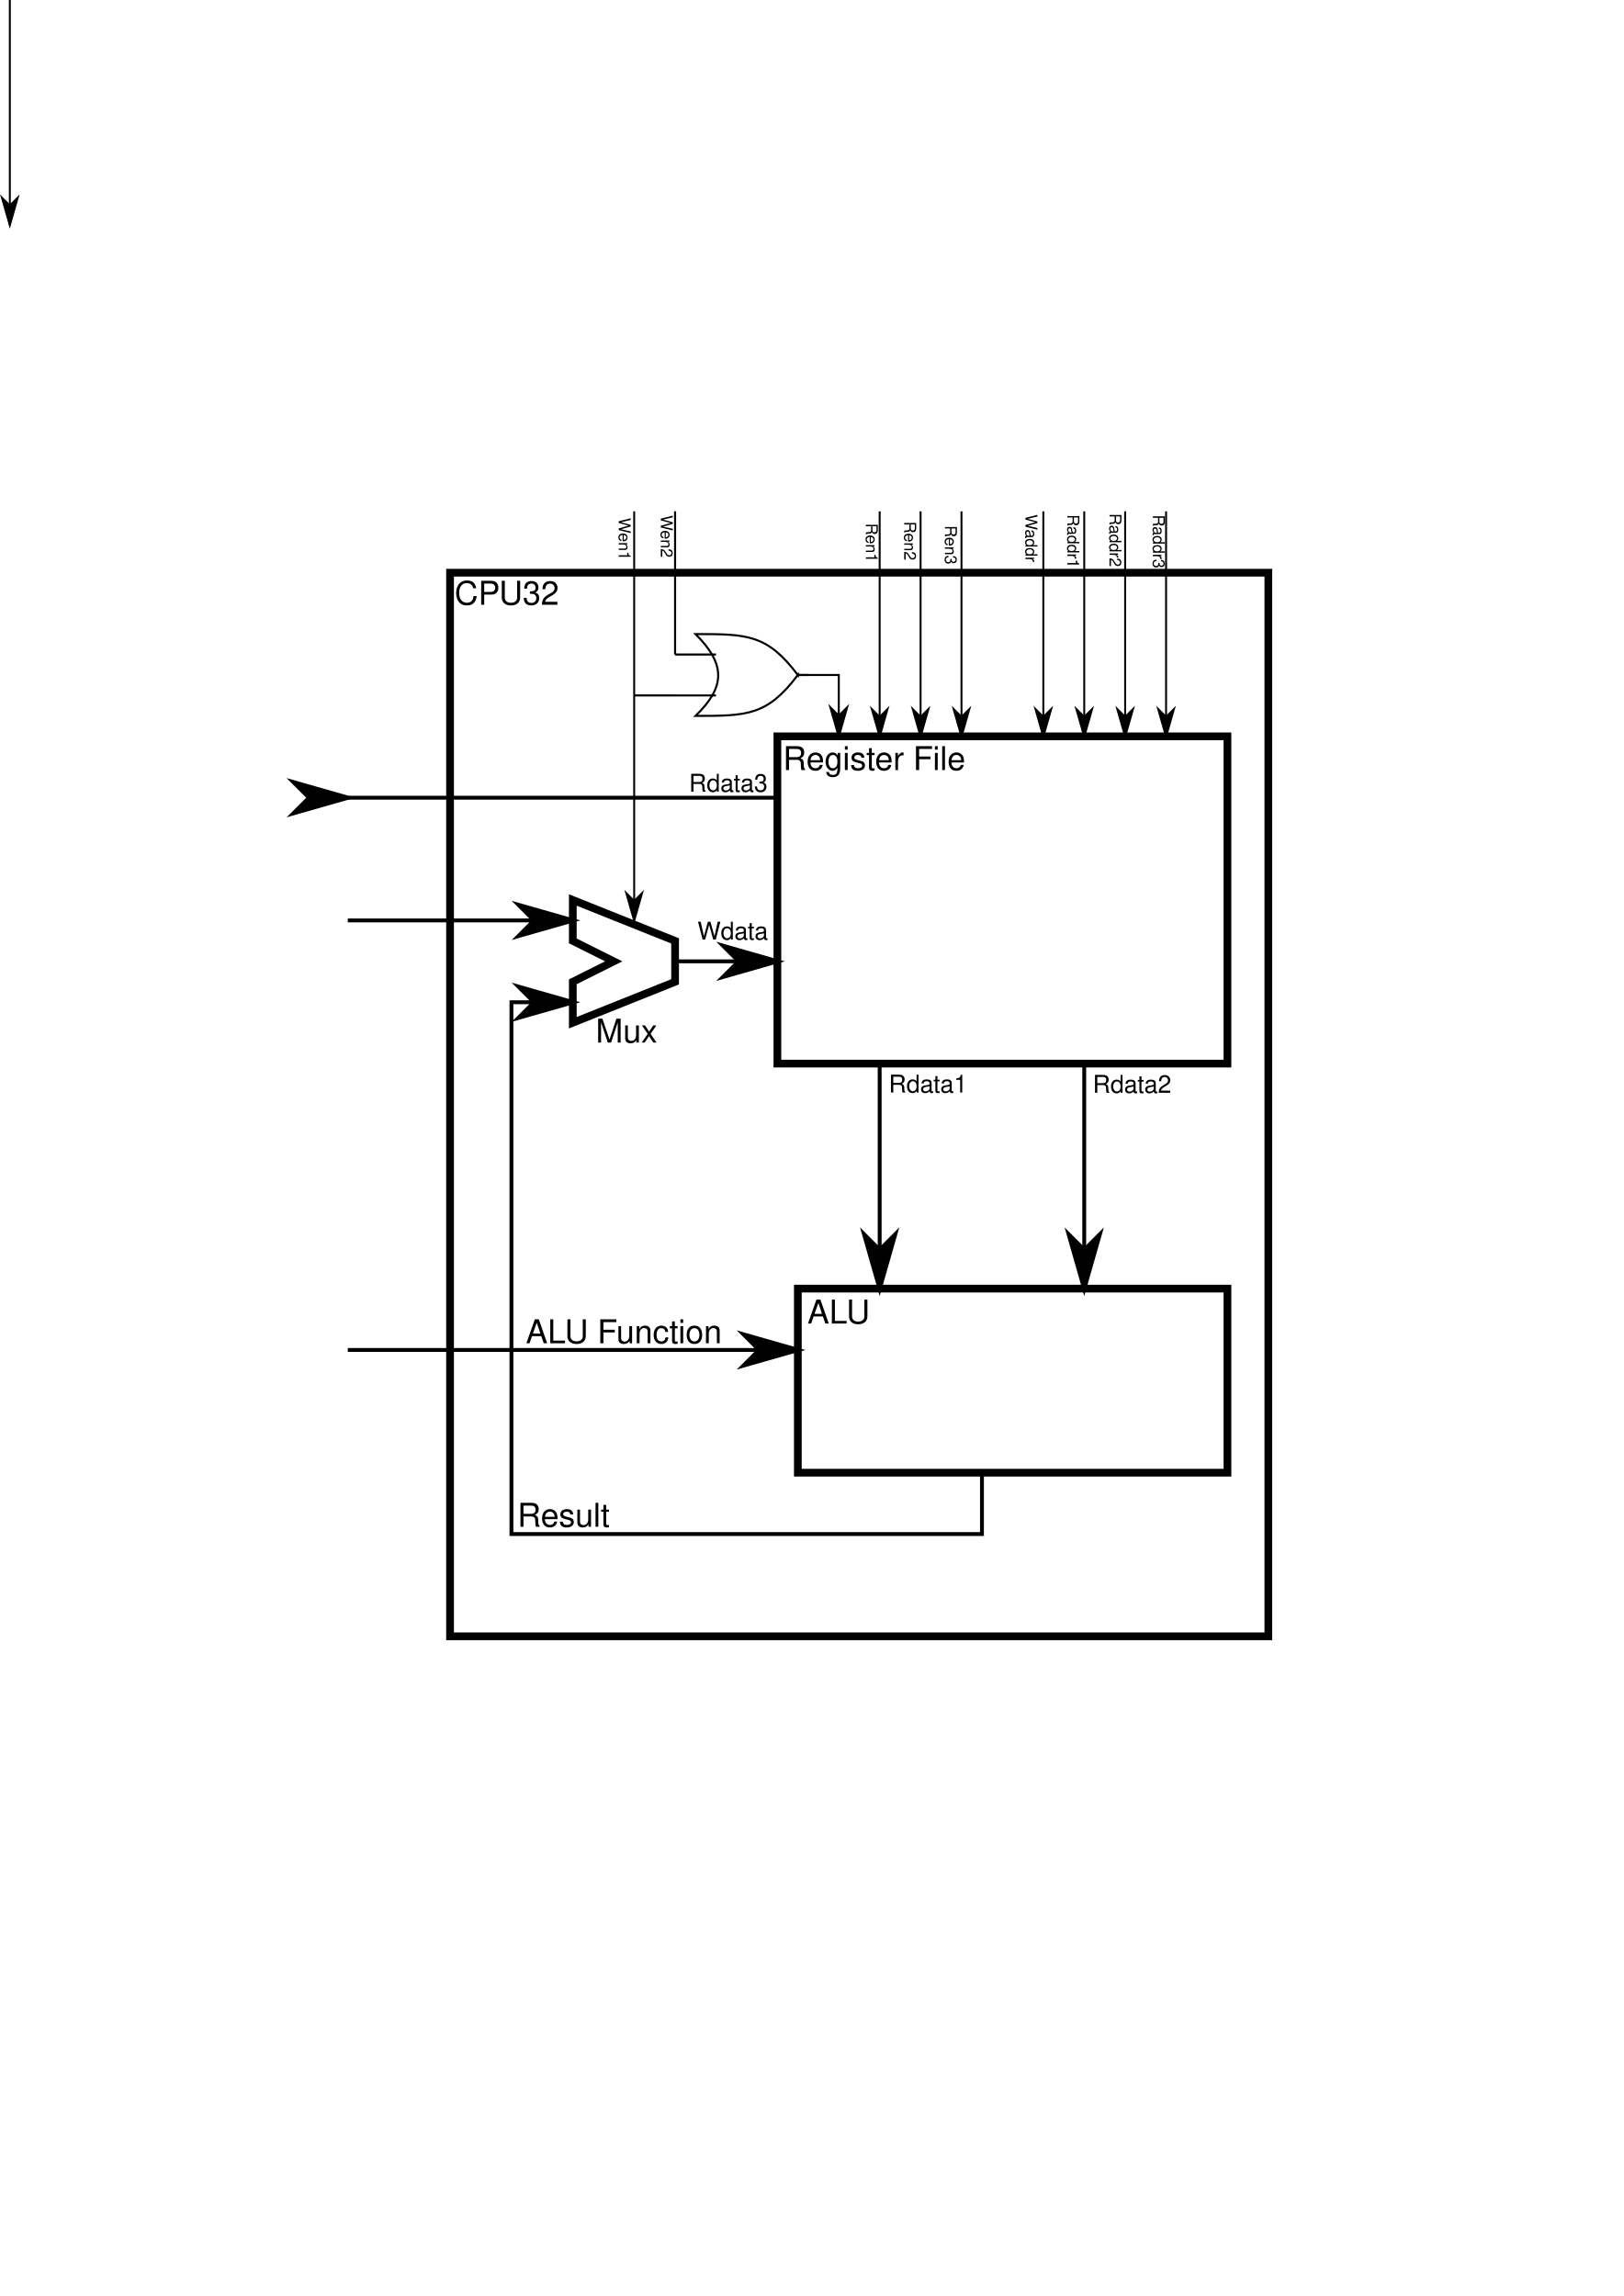
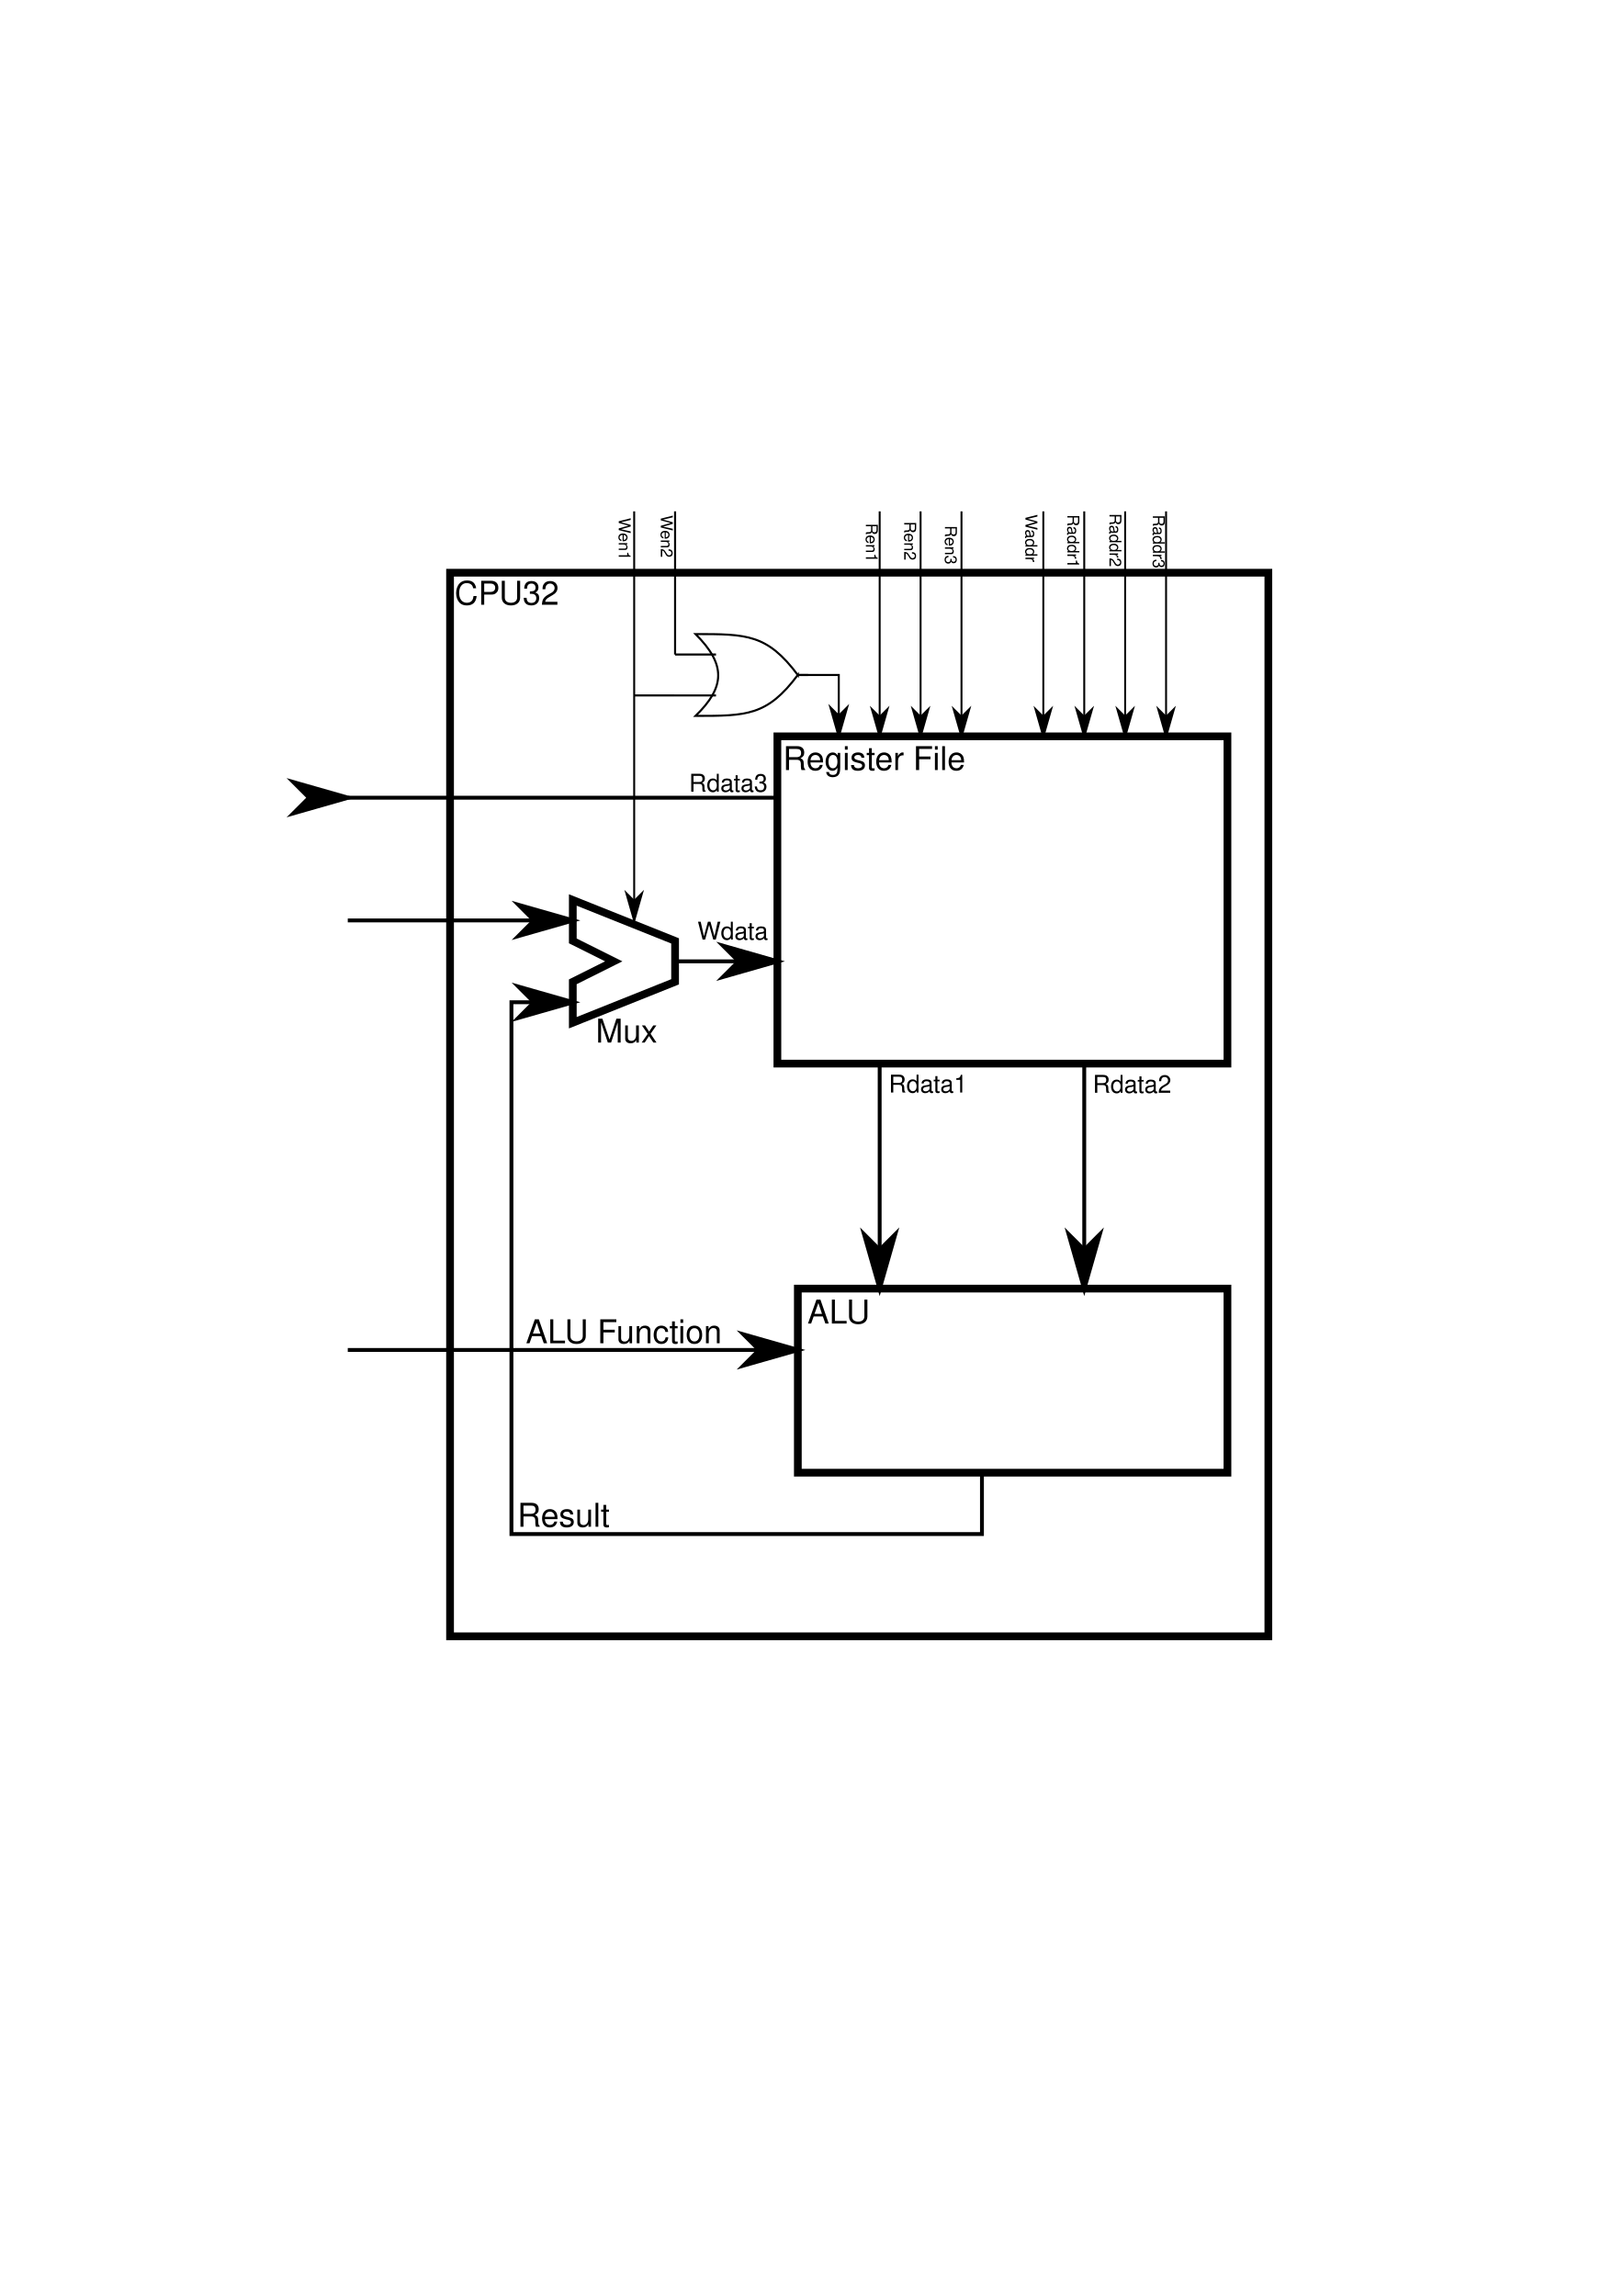
<svg xmlns="http://www.w3.org/2000/svg" width="210mm" height="297mm" viewBox="0 0 210 297" version="1.1" id="svg5">
  <defs id="defs2">
    <marker style="overflow:visible" id="Arrow1Lstart" refX="0.0" refY="0.0" orient="auto">
      <path transform="scale(0.8) translate(12.5,0)" style="fill-rule:evenodd;fill:context-stroke;stroke:context-stroke;stroke-width:1.0pt" d="M 0.0,0.0 L 5.0,-5.0 L -12.5,0.0 L 5.0,5.0 L 0.0,0.0 z " id="path1047" />
    </marker>
    <marker style="overflow:visible;" id="Arrow1Lend" refX="0.0" refY="0.0" orient="auto">
      <path transform="scale(0.8) rotate(180) translate(12.5,0)" style="fill-rule:evenodd;fill:context-stroke;stroke:context-stroke;stroke-width:1.0pt;" d="M 0.0,0.0 L 5.0,-5.0 L -12.5,0.0 L 5.0,5.0 L 0.0,0.0 z " id="path6936" />
    </marker>
    <marker style="overflow:visible" id="Arrow1Lend-3" refX="0" refY="0" orient="auto">
      <path transform="matrix(-0.8,0,0,-0.8,-10,0)" style="fill:context-stroke;fill-rule:evenodd;stroke:context-stroke;stroke-width:1pt" d="M 0,0 5,-5 -12.5,0 5,5 Z" id="path6936-6" />
    </marker>
    <marker style="overflow:visible" id="Arrow1Lend-0" refX="0" refY="0" orient="auto">
      <path transform="matrix(-0.8,0,0,-0.8,-10,0)" style="fill:context-stroke;fill-rule:evenodd;stroke:context-stroke;stroke-width:1pt" d="M 0,0 5,-5 -12.5,0 5,5 Z" id="path6936-2" />
    </marker>
    <marker style="overflow:visible" id="Arrow1Lend-8" refX="0" refY="0" orient="auto">
      <path transform="matrix(-0.8,0,0,-0.8,-10,0)" style="fill:context-stroke;fill-rule:evenodd;stroke:context-stroke;stroke-width:1pt" d="M 0,0 5,-5 -12.5,0 5,5 Z" id="path6936-3" />
    </marker>
    <marker style="overflow:visible" id="Arrow1Lend-05" refX="0" refY="0" orient="auto">
      <path transform="matrix(-0.8,0,0,-0.8,-10,0)" style="fill:context-stroke;fill-rule:evenodd;stroke:context-stroke;stroke-width:1pt" d="M 0,0 5,-5 -12.5,0 5,5 Z" id="path6936-22" />
    </marker>
    <marker style="overflow:visible" id="Arrow1Lend-37" refX="0" refY="0" orient="auto">
      <path transform="matrix(-0.8,0,0,-0.8,-10,0)" style="fill:context-stroke;fill-rule:evenodd;stroke:context-stroke;stroke-width:1pt" d="M 0,0 5,-5 -12.5,0 5,5 Z" id="path6936-9" />
    </marker>
    <marker style="overflow:visible" id="Arrow1Lend-2" refX="0" refY="0" orient="auto">
      <path transform="matrix(-0.8,0,0,-0.8,-10,0)" style="fill:context-stroke;fill-rule:evenodd;stroke:context-stroke;stroke-width:1pt" d="M 0,0 5,-5 -12.5,0 5,5 Z" id="path6936-39" />
    </marker>
    <marker style="overflow:visible" id="Arrow1Lend-03" refX="0" refY="0" orient="auto">
      <path transform="matrix(-0.8,0,0,-0.8,-10,0)" style="fill:context-stroke;fill-rule:evenodd;stroke:context-stroke;stroke-width:1pt" d="M 0,0 5,-5 -12.5,0 5,5 Z" id="path6936-98" />
    </marker>
    <marker style="overflow:visible" id="Arrow1Lend-5" refX="0" refY="0" orient="auto">
      <path transform="matrix(-0.8,0,0,-0.8,-10,0)" style="fill:context-stroke;fill-rule:evenodd;stroke:context-stroke;stroke-width:1pt" d="M 0,0 5,-5 -12.5,0 5,5 Z" id="path6936-7" />
    </marker>
    <marker style="overflow:visible" id="Arrow1Lend-7" refX="0" refY="0" orient="auto">
      <path transform="matrix(-0.8,0,0,-0.8,-10,0)" style="fill:context-stroke;fill-rule:evenodd;stroke:context-stroke;stroke-width:1pt" d="M 0,0 5,-5 -12.5,0 5,5 Z" id="path6936-0" />
    </marker>
    <marker style="overflow:visible" id="Arrow1Lend-9" refX="0" refY="0" orient="auto">
      <path transform="matrix(-0.8,0,0,-0.8,-10,0)" style="fill:context-stroke;fill-rule:evenodd;stroke:context-stroke;stroke-width:1pt" d="M 0,0 5,-5 -12.5,0 5,5 Z" id="path6936-99" />
    </marker>
  </defs>
  <g id="layer1">
    <rect id="rect31" width="105.833" height="137.583" x="58.208" y="74.083" style="stroke-width:1;fill:none;fill-opacity:1;opacity:1;stroke:#000000;stroke-opacity:1;stroke-miterlimit:4;stroke-dasharray:none" />
    <text xml:space="preserve" style="font-style:normal;font-variant:normal;font-weight:normal;font-stretch:normal;font-size:4.233px;line-height:1.25;font-family:Helvetica;-inkscape-font-specification:'Helvetica, Normal';font-variant-ligatures:normal;font-variant-caps:normal;font-variant-numeric:normal;font-variant-east-asian:normal;fill:#000000;fill-opacity:1;stroke:none;stroke-width:0.265" x="58.791" y="78.223" id="text2615">
      <tspan id="tspan2613" style="font-style:normal;font-variant:normal;font-weight:normal;font-stretch:normal;font-size:4.233px;font-family:Helvetica;-inkscape-font-specification:'Helvetica, Normal';font-variant-ligatures:normal;font-variant-caps:normal;font-variant-numeric:normal;font-variant-east-asian:normal;stroke-width:0.265" x="58.791" y="78.223">CPU32</tspan>
    </text>
    <rect style="opacity:1;fill:none;fill-opacity:1;stroke:#000000;stroke-width:1;stroke-miterlimit:4;stroke-dasharray:none;stroke-opacity:1" id="rect3133" width="55.562" height="23.812" x="103.188" y="166.688" />
    <rect style="opacity:1;fill:none;fill-opacity:1;stroke:#000000;stroke-width:1;stroke-miterlimit:4;stroke-dasharray:none;stroke-opacity:1" id="rect3135" width="58.208" height="42.333" x="100.542" y="95.25" />
    <text xml:space="preserve" style="font-style:normal;font-variant:normal;font-weight:normal;font-stretch:normal;font-size:4.233px;line-height:1.25;font-family:Helvetica;-inkscape-font-specification:'Helvetica, Normal';font-variant-ligatures:normal;font-variant-caps:normal;font-variant-numeric:normal;font-variant-east-asian:normal;fill:#000000;fill-opacity:1;stroke:none;stroke-width:0.265" x="101.265" y="99.615" id="text4231">
      <tspan id="tspan4229" style="font-style:normal;font-variant:normal;font-weight:normal;font-stretch:normal;font-size:4.233px;font-family:Helvetica;-inkscape-font-specification:'Helvetica, Normal';font-variant-ligatures:normal;font-variant-caps:normal;font-variant-numeric:normal;font-variant-east-asian:normal;stroke-width:0.265" x="101.265" y="99.615">Register File</tspan>
    </text>
    <text xml:space="preserve" style="font-style:normal;font-variant:normal;font-weight:normal;font-stretch:normal;font-size:4.233px;line-height:1.25;font-family:Helvetica;-inkscape-font-specification:'Helvetica, Normal';font-variant-ligatures:normal;font-variant-caps:normal;font-variant-numeric:normal;font-variant-east-asian:normal;fill:#000000;fill-opacity:1;stroke:none;stroke-width:0.265" x="104.421" y="171.208" id="text6215">
      <tspan id="tspan6213" style="font-style:normal;font-variant:normal;font-weight:normal;font-stretch:normal;font-size:4.233px;font-family:Helvetica;-inkscape-font-specification:'Helvetica, Normal';font-variant-ligatures:normal;font-variant-caps:normal;font-variant-numeric:normal;font-variant-east-asian:normal;stroke-width:0.265" x="104.421" y="171.208">ALU</tspan>
    </text>
    <path style="fill:none;stroke:#000000;stroke-width:0.5;stroke-linecap:butt;stroke-linejoin:miter;stroke-opacity:1;stroke-miterlimit:4;stroke-dasharray:none;marker-end:url(#Arrow1Lend)" d="m 113.771,137.583 c 0,29.104 0,29.104 0,29.104" id="path6792" />
    <path style="fill:none;stroke:#000000;stroke-width:0.5;stroke-linecap:butt;stroke-linejoin:miter;stroke-miterlimit:4;stroke-dasharray:none;stroke-opacity:1;marker-mid:url(#Arrow1Lend);marker-end:url(#Arrow1Lend)" d="m 140.229,137.583 c 0,29.104 0,29.104 0,29.104" id="path6794" />
    <path style="fill:none;stroke:#000000;stroke-width:1;stroke-linecap:butt;stroke-linejoin:miter;stroke-miterlimit:4;stroke-dasharray:none;stroke-opacity:1" d="m 74.083,116.417 v 5.292 l 5.292,2.646 -5.292,2.646 v 5.292 l 13.229,-5.292 v -5.292 z" id="path1092" />
    <path style="fill:none;stroke:#000000;stroke-width:0.5;stroke-linecap:butt;stroke-linejoin:miter;stroke-opacity:1;marker-end:url(#Arrow1Lend);stroke-miterlimit:4;stroke-dasharray:none" d="M 87.312,124.354 H 100.542" id="path1207" />
    <path style="fill:none;stroke:#000000;stroke-width:0.5;stroke-linecap:butt;stroke-linejoin:miter;stroke-opacity:1;stroke-miterlimit:4;stroke-dasharray:none;marker-end:url(#Arrow1Lend)" d="m 127,190.5 v 7.938 H 66.146 v -68.792 h 7.938 v 0" id="path1209" />
    <path style="fill:none;stroke:#000000;stroke-width:0.5;stroke-linecap:butt;stroke-linejoin:miter;stroke-opacity:1;stroke-miterlimit:4;stroke-dasharray:none;marker-end:url(#Arrow1Lend)" d="m 44.979,119.062 h 29.104 v 0" id="path1380" />
    <path style="fill:none;stroke:#000000;stroke-width:0.5;stroke-linecap:butt;stroke-linejoin:miter;stroke-opacity:1;stroke-miterlimit:4;stroke-dasharray:none;marker-end:url(#Arrow1Lstart)" d="M 100.542,103.188 H 44.979 v 0" id="path1045" />
    <text xml:space="preserve" style="font-style:normal;font-variant:normal;font-weight:normal;font-stretch:normal;font-size:4.233px;line-height:1.25;font-family:Helvetica;-inkscape-font-specification:'Helvetica, Normal';font-variant-ligatures:normal;font-variant-caps:normal;font-variant-numeric:normal;font-variant-east-asian:normal;fill:#000000;fill-opacity:1;stroke:none;stroke-width:0.265" x="77.051" y="134.864" id="text1947">
      <tspan id="tspan1945" style="font-style:normal;font-variant:normal;font-weight:normal;font-stretch:normal;font-size:4.233px;font-family:Helvetica;-inkscape-font-specification:'Helvetica, Normal';font-variant-ligatures:normal;font-variant-caps:normal;font-variant-numeric:normal;font-variant-east-asian:normal;stroke-width:0.265" x="77.051" y="134.864">Mux</tspan>
    </text>
    <path style="fill:none;stroke:#000000;stroke-width:0.5;stroke-linecap:butt;stroke-linejoin:miter;stroke-opacity:1;stroke-miterlimit:4;stroke-dasharray:none;marker-end:url(#Arrow1Lend)" d="m 44.979,174.625 c 58.208,0 58.208,0 58.208,0" id="path2266" />
    <text xml:space="preserve" style="font-style:normal;font-variant:normal;font-weight:normal;font-stretch:normal;font-size:4.233px;line-height:1.25;font-family:Helvetica;-inkscape-font-specification:'Helvetica, Normal';font-variant-ligatures:normal;font-variant-caps:normal;font-variant-numeric:normal;font-variant-east-asian:normal;fill:#000000;fill-opacity:1;stroke:none;stroke-width:0.265" x="68" y="173.756" id="text3315">
      <tspan id="tspan3313" style="font-style:normal;font-variant:normal;font-weight:normal;font-stretch:normal;font-size:4.233px;font-family:Helvetica;-inkscape-font-specification:'Helvetica, Normal';font-variant-ligatures:normal;font-variant-caps:normal;font-variant-numeric:normal;font-variant-east-asian:normal;stroke-width:0.265" x="68" y="173.756">ALU Function</tspan>
    </text>
    <text xml:space="preserve" style="font-style:normal;font-variant:normal;font-weight:normal;font-stretch:normal;font-size:4.233px;line-height:1.25;font-family:Helvetica;-inkscape-font-specification:'Helvetica, Normal';font-variant-ligatures:normal;font-variant-caps:normal;font-variant-numeric:normal;font-variant-east-asian:normal;fill:#000000;fill-opacity:1;stroke:none;stroke-width:0.265" x="66.921" y="197.493" id="text6607">
      <tspan id="tspan6605" style="font-style:normal;font-variant:normal;font-weight:normal;font-stretch:normal;font-size:4.233px;font-family:Helvetica;-inkscape-font-specification:'Helvetica, Normal';font-variant-ligatures:normal;font-variant-caps:normal;font-variant-numeric:normal;font-variant-east-asian:normal;stroke-width:0.265" x="66.921" y="197.493">Result</tspan>
    </text>
    <text xml:space="preserve" style="font-style:normal;font-variant:normal;font-weight:normal;font-stretch:normal;font-size:3.175px;line-height:1.25;font-family:Helvetica;-inkscape-font-specification:'Helvetica, Normal';font-variant-ligatures:normal;font-variant-caps:normal;font-variant-numeric:normal;font-variant-east-asian:normal;fill:#000000;fill-opacity:1;stroke:none;stroke-width:0.265" x="114.937" y="141.326" id="text9997">
      <tspan id="tspan9995" style="font-style:normal;font-variant:normal;font-weight:normal;font-stretch:normal;font-size:3.175px;font-family:Helvetica;-inkscape-font-specification:'Helvetica, Normal';font-variant-ligatures:normal;font-variant-caps:normal;font-variant-numeric:normal;font-variant-east-asian:normal;stroke-width:0.265" x="114.937" y="141.326">Rdata1</tspan>
    </text>
    <text xml:space="preserve" style="font-style:normal;font-variant:normal;font-weight:normal;font-stretch:normal;font-size:3.175px;line-height:1.25;font-family:Helvetica;-inkscape-font-specification:'Helvetica, Normal';font-variant-ligatures:normal;font-variant-caps:normal;font-variant-numeric:normal;font-variant-east-asian:normal;fill:#000000;fill-opacity:1;stroke:none;stroke-width:0.265" x="89.102" y="102.409" id="text9997-6">
      <tspan id="tspan9995-5" style="font-style:normal;font-variant:normal;font-weight:normal;font-stretch:normal;font-size:3.175px;font-family:Helvetica;-inkscape-font-specification:'Helvetica, Normal';font-variant-ligatures:normal;font-variant-caps:normal;font-variant-numeric:normal;font-variant-east-asian:normal;stroke-width:0.265" x="89.102" y="102.409">Rdata3</tspan>
    </text>
    <text xml:space="preserve" style="font-style:normal;font-variant:normal;font-weight:normal;font-stretch:normal;font-size:3.175px;line-height:1.25;font-family:Helvetica;-inkscape-font-specification:'Helvetica, Normal';font-variant-ligatures:normal;font-variant-caps:normal;font-variant-numeric:normal;font-variant-east-asian:normal;fill:#000000;fill-opacity:1;stroke:none;stroke-width:0.265" x="141.324" y="141.363" id="text9997-5">
      <tspan id="tspan9995-8" style="font-style:normal;font-variant:normal;font-weight:normal;font-stretch:normal;font-size:3.175px;font-family:Helvetica;-inkscape-font-specification:'Helvetica, Normal';font-variant-ligatures:normal;font-variant-caps:normal;font-variant-numeric:normal;font-variant-east-asian:normal;stroke-width:0.265" x="141.324" y="141.363">Rdata2</tspan>
    </text>
    <text xml:space="preserve" style="font-style:normal;font-variant:normal;font-weight:normal;font-stretch:normal;font-size:3.175px;line-height:1.25;font-family:Helvetica;-inkscape-font-specification:'Helvetica, Normal';font-variant-ligatures:normal;font-variant-caps:normal;font-variant-numeric:normal;font-variant-east-asian:normal;fill:#000000;fill-opacity:1;stroke:none;stroke-width:0.265" x="90.216" y="121.537" id="text9997-0">
      <tspan id="tspan9995-4" style="font-style:normal;font-variant:normal;font-weight:normal;font-stretch:normal;font-size:3.175px;font-family:Helvetica;-inkscape-font-specification:'Helvetica, Normal';font-variant-ligatures:normal;font-variant-caps:normal;font-variant-numeric:normal;font-variant-east-asian:normal;stroke-width:0.265" x="90.216" y="121.537">Wdata</tspan>
    </text>
    <path style="fill:none;stroke:#000000;stroke-width:0.25;stroke-linecap:butt;stroke-linejoin:miter;stroke-miterlimit:4;stroke-dasharray:none;stroke-opacity:1;marker-end:url(#Arrow1Lend)" d="m 82.021,66.146 0,52.917" id="path22857" />
    <path style="fill:none;stroke:#000000;stroke-width:0.25;stroke-linecap:butt;stroke-linejoin:miter;stroke-miterlimit:4;stroke-dasharray:none;stroke-opacity:1;marker-end:url(#Arrow1Lend-0)" d="m 150.812,66.146 c 0,29.104 0,29.104 0,29.104" id="path22857-4" />
    <path style="fill:none;stroke:#000000;stroke-width:0.25;stroke-linecap:butt;stroke-linejoin:miter;stroke-miterlimit:4;stroke-dasharray:none;stroke-opacity:1;marker-end:url(#Arrow1Lend-8)" d="m 145.521,66.146 c 0,29.104 0,29.104 0,29.104" id="path22857-9" />
    <path style="fill:none;stroke:#000000;stroke-width:0.25;stroke-linecap:butt;stroke-linejoin:miter;stroke-miterlimit:4;stroke-dasharray:none;stroke-opacity:1;marker-end:url(#Arrow1Lend-05)" d="m 140.229,66.146 c 0,29.104 0,29.104 0,29.104" id="path22857-7" />
    <path style="fill:none;stroke:#000000;stroke-width:0.25;stroke-linecap:butt;stroke-linejoin:miter;stroke-miterlimit:4;stroke-dasharray:none;stroke-opacity:1;marker-end:url(#Arrow1Lend-37)" d="m 134.938,66.146 c 0,29.104 0,29.104 0,29.104" id="path22857-0" />
    <path style="fill:none;stroke:#000000;stroke-width:0.25;stroke-linecap:butt;stroke-linejoin:miter;stroke-miterlimit:4;stroke-dasharray:none;stroke-opacity:1;marker-end:url(#Arrow1Lend-03)" d="m 124.354,66.146 c 0,29.104 0,29.104 0,29.104" id="path22857-6" />
    <path style="fill:none;stroke:#000000;stroke-width:0.25;stroke-linecap:butt;stroke-linejoin:miter;stroke-miterlimit:4;stroke-dasharray:none;stroke-opacity:1;marker-end:url(#Arrow1Lend-5)" d="m 119.062,66.146 c 0,29.104 0,29.104 0,29.104" id="path22857-62" />
    <path style="fill:none;stroke:#000000;stroke-width:0.25;stroke-linecap:butt;stroke-linejoin:miter;stroke-miterlimit:4;stroke-dasharray:none;stroke-opacity:1;marker-end:url(#Arrow1Lend-7)" d="m 113.771,66.146 c 0,29.104 0,29.104 0,29.104" id="path22857-3" />
-     <g id="g23004" transform="translate(-101.9179,-66.14583)">
-       <path style="fill:none;stroke:#000000;stroke-width:0.25;stroke-linecap:butt;stroke-linejoin:miter;stroke-miterlimit:4;stroke-dasharray:none;stroke-opacity:1;marker-end:url(#Arrow1Lend-3)" d="m 103.188,66.146 c 0,29.104 0,29.104 0,29.104" id="path22857-5" />
-     </g>
    <g id="g2085" transform="translate(76.72917,-42.33333)">
      <path style="fill:none;stroke:#000000;stroke-width:0.265px;stroke-linecap:butt;stroke-linejoin:miter;stroke-opacity:1" d="m 26.458,129.646 c -3.969,5.292 -6.615,5.292 -13.229,5.292 3.838,-3.735 3.969,-6.615 0,-10.583 6.615,0 9.26,0 13.229,5.292 z" id="path1272" />
      <path style="fill:none;stroke:#000000;stroke-width:0.265px;stroke-linecap:butt;stroke-linejoin:miter;stroke-opacity:1" d="m 26.458,129.646 c 1.323,0 1.323,0 1.323,0" id="path1995" />
      <path style="fill:none;stroke:#000000;stroke-width:0.265px;stroke-linecap:butt;stroke-linejoin:miter;stroke-opacity:1" d="m 15.875,132.292 c -5.292,0 -5.292,0 -5.292,0 v 0 0" id="path1997" />
      <path style="fill:none;stroke:#000000;stroke-width:0.265px;stroke-linecap:butt;stroke-linejoin:miter;stroke-opacity:1" d="m 15.875,127 c -5.292,0 -5.292,0 -5.292,0" id="path1999" />
    </g>
    <path style="fill:none;stroke:#000000;stroke-width:0.265px;stroke-linecap:butt;stroke-linejoin:miter;stroke-opacity:1" d="M 87.312,66.146 V 84.667" id="path2120" />
    <path style="fill:none;stroke:#000000;stroke-width:0.265px;stroke-linecap:butt;stroke-linejoin:miter;stroke-opacity:1" d="m 87.312,89.958 h -5.292 v 0" id="path2122" />
    <path style="fill:none;stroke:#000000;stroke-width:0.265px;stroke-linecap:butt;stroke-linejoin:miter;stroke-opacity:1;marker-end:url(#Arrow1Lend)" d="m 103.188,87.312 h 5.292 v 7.938" id="path2317" />
    <text xml:space="preserve" style="font-style:normal;font-variant:normal;font-weight:normal;font-stretch:normal;font-size:2.117px;line-height:1.25;font-family:Helvetica;-inkscape-font-specification:'Helvetica, Normal';font-variant-ligatures:normal;font-variant-caps:normal;font-variant-numeric:normal;font-variant-east-asian:normal;fill:#000000;fill-opacity:1;stroke:none;stroke-width:0.265" x="66.652" y="-85.466" id="text3536" transform="rotate(90)">
      <tspan id="tspan3534" style="font-style:normal;font-variant:normal;font-weight:normal;font-stretch:normal;font-size:2.117px;font-family:Helvetica;-inkscape-font-specification:'Helvetica, Normal';font-variant-ligatures:normal;font-variant-caps:normal;font-variant-numeric:normal;font-variant-east-asian:normal;stroke-width:0.265" x="66.652" y="-85.466">Wen2</tspan>
    </text>
    <text xml:space="preserve" style="font-style:normal;font-variant:normal;font-weight:normal;font-stretch:normal;font-size:2.117px;line-height:1.25;font-family:Helvetica;-inkscape-font-specification:'Helvetica, Normal';font-variant-ligatures:normal;font-variant-caps:normal;font-variant-numeric:normal;font-variant-east-asian:normal;fill:#000000;fill-opacity:1;stroke:none;stroke-width:0.265" x="66.992" y="-80.023" id="text3536-4" transform="rotate(90)">
      <tspan id="tspan3534-7" style="font-style:normal;font-variant:normal;font-weight:normal;font-stretch:normal;font-size:2.117px;font-family:Helvetica;-inkscape-font-specification:'Helvetica, Normal';font-variant-ligatures:normal;font-variant-caps:normal;font-variant-numeric:normal;font-variant-east-asian:normal;stroke-width:0.265" x="66.992" y="-80.023">Wen1</tspan>
    </text>
    <text xml:space="preserve" style="font-style:normal;font-variant:normal;font-weight:normal;font-stretch:normal;font-size:2.117px;line-height:1.25;font-family:Helvetica;-inkscape-font-specification:'Helvetica, Normal';font-variant-ligatures:normal;font-variant-caps:normal;font-variant-numeric:normal;font-variant-east-asian:normal;fill:#000000;fill-opacity:1;stroke:none;stroke-width:0.265" x="67.683" y="-111.99" id="text3536-8" transform="rotate(90)">
      <tspan id="tspan3534-0" style="font-style:normal;font-variant:normal;font-weight:normal;font-stretch:normal;font-size:2.117px;font-family:Helvetica;-inkscape-font-specification:'Helvetica, Normal';font-variant-ligatures:normal;font-variant-caps:normal;font-variant-numeric:normal;font-variant-east-asian:normal;stroke-width:0.265" x="67.683" y="-111.99">Ren1</tspan>
    </text>
    <text xml:space="preserve" style="font-style:normal;font-variant:normal;font-weight:normal;font-stretch:normal;font-size:2.117px;line-height:1.25;font-family:Helvetica;-inkscape-font-specification:'Helvetica, Normal';font-variant-ligatures:normal;font-variant-caps:normal;font-variant-numeric:normal;font-variant-east-asian:normal;fill:#000000;fill-opacity:1;stroke:none;stroke-width:0.265" x="67.968" y="-122.215" id="text3536-8-3" transform="rotate(90)">
      <tspan id="tspan3534-0-2" style="font-style:normal;font-variant:normal;font-weight:normal;font-stretch:normal;font-size:2.117px;font-family:Helvetica;-inkscape-font-specification:'Helvetica, Normal';font-variant-ligatures:normal;font-variant-caps:normal;font-variant-numeric:normal;font-variant-east-asian:normal;stroke-width:0.265" x="67.968" y="-122.215">Ren3</tspan>
    </text>
    <text xml:space="preserve" style="font-style:normal;font-variant:normal;font-weight:normal;font-stretch:normal;font-size:2.117px;line-height:1.25;font-family:Helvetica;-inkscape-font-specification:'Helvetica, Normal';font-variant-ligatures:normal;font-variant-caps:normal;font-variant-numeric:normal;font-variant-east-asian:normal;fill:#000000;fill-opacity:1;stroke:none;stroke-width:0.265" x="67.455" y="-116.944" id="text3536-8-6" transform="rotate(90)">
      <tspan id="tspan3534-0-9" style="font-style:normal;font-variant:normal;font-weight:normal;font-stretch:normal;font-size:2.117px;font-family:Helvetica;-inkscape-font-specification:'Helvetica, Normal';font-variant-ligatures:normal;font-variant-caps:normal;font-variant-numeric:normal;font-variant-east-asian:normal;stroke-width:0.265" x="67.455" y="-116.944">Ren2</tspan>
    </text>
    <text xml:space="preserve" style="font-style:normal;font-variant:normal;font-weight:normal;font-stretch:normal;font-size:2.117px;line-height:1.25;font-family:Helvetica;-inkscape-font-specification:'Helvetica, Normal';font-variant-ligatures:normal;font-variant-caps:normal;font-variant-numeric:normal;font-variant-east-asian:normal;fill:#000000;fill-opacity:1;stroke:none;stroke-width:0.265" x="66.55" y="-132.624" id="text11556" transform="rotate(90)">
      <tspan id="tspan11554" style="font-style:normal;font-variant:normal;font-weight:normal;font-stretch:normal;font-size:2.117px;font-family:Helvetica;-inkscape-font-specification:'Helvetica, Normal';font-variant-ligatures:normal;font-variant-caps:normal;font-variant-numeric:normal;font-variant-east-asian:normal;stroke-width:0.265" x="66.55" y="-132.624">Waddr</tspan>
    </text>
    <text xml:space="preserve" style="font-style:normal;font-variant:normal;font-weight:normal;font-stretch:normal;font-size:2.117px;line-height:1.25;font-family:Helvetica;-inkscape-font-specification:'Helvetica, Normal';font-variant-ligatures:normal;font-variant-caps:normal;font-variant-numeric:normal;font-variant-east-asian:normal;fill:#000000;fill-opacity:1;stroke:none;stroke-width:0.265" x="66.549" y="-138.05" id="text11556-4" transform="rotate(90)">
      <tspan id="tspan11554-1" style="font-style:normal;font-variant:normal;font-weight:normal;font-stretch:normal;font-size:2.117px;font-family:Helvetica;-inkscape-font-specification:'Helvetica, Normal';font-variant-ligatures:normal;font-variant-caps:normal;font-variant-numeric:normal;font-variant-east-asian:normal;stroke-width:0.265" x="66.549" y="-138.05">Raddr1</tspan>
    </text>
    <text xml:space="preserve" style="font-style:normal;font-variant:normal;font-weight:normal;font-stretch:normal;font-size:2.117px;line-height:1.25;font-family:Helvetica;-inkscape-font-specification:'Helvetica, Normal';font-variant-ligatures:normal;font-variant-caps:normal;font-variant-numeric:normal;font-variant-east-asian:normal;fill:#000000;fill-opacity:1;stroke:none;stroke-width:0.265" x="66.416" y="-143.493" id="text11556-4-7" transform="rotate(90)">
      <tspan id="tspan11554-1-1" style="font-style:normal;font-variant:normal;font-weight:normal;font-stretch:normal;font-size:2.117px;font-family:Helvetica;-inkscape-font-specification:'Helvetica, Normal';font-variant-ligatures:normal;font-variant-caps:normal;font-variant-numeric:normal;font-variant-east-asian:normal;stroke-width:0.265" x="66.416" y="-143.493">Raddr2</tspan>
    </text>
    <text xml:space="preserve" style="font-style:normal;font-variant:normal;font-weight:normal;font-stretch:normal;font-size:2.117px;line-height:1.25;font-family:Helvetica;-inkscape-font-specification:'Helvetica, Normal';font-variant-ligatures:normal;font-variant-caps:normal;font-variant-numeric:normal;font-variant-east-asian:normal;fill:#000000;fill-opacity:1;stroke:none;stroke-width:0.265" x="66.589" y="-149.105" id="text11556-4-8" transform="rotate(90)">
      <tspan id="tspan11554-1-7" style="font-style:normal;font-variant:normal;font-weight:normal;font-stretch:normal;font-size:2.117px;font-family:Helvetica;-inkscape-font-specification:'Helvetica, Normal';font-variant-ligatures:normal;font-variant-caps:normal;font-variant-numeric:normal;font-variant-east-asian:normal;stroke-width:0.265" x="66.589" y="-149.105">Raddr3</tspan>
    </text>
  </g>
</svg>
